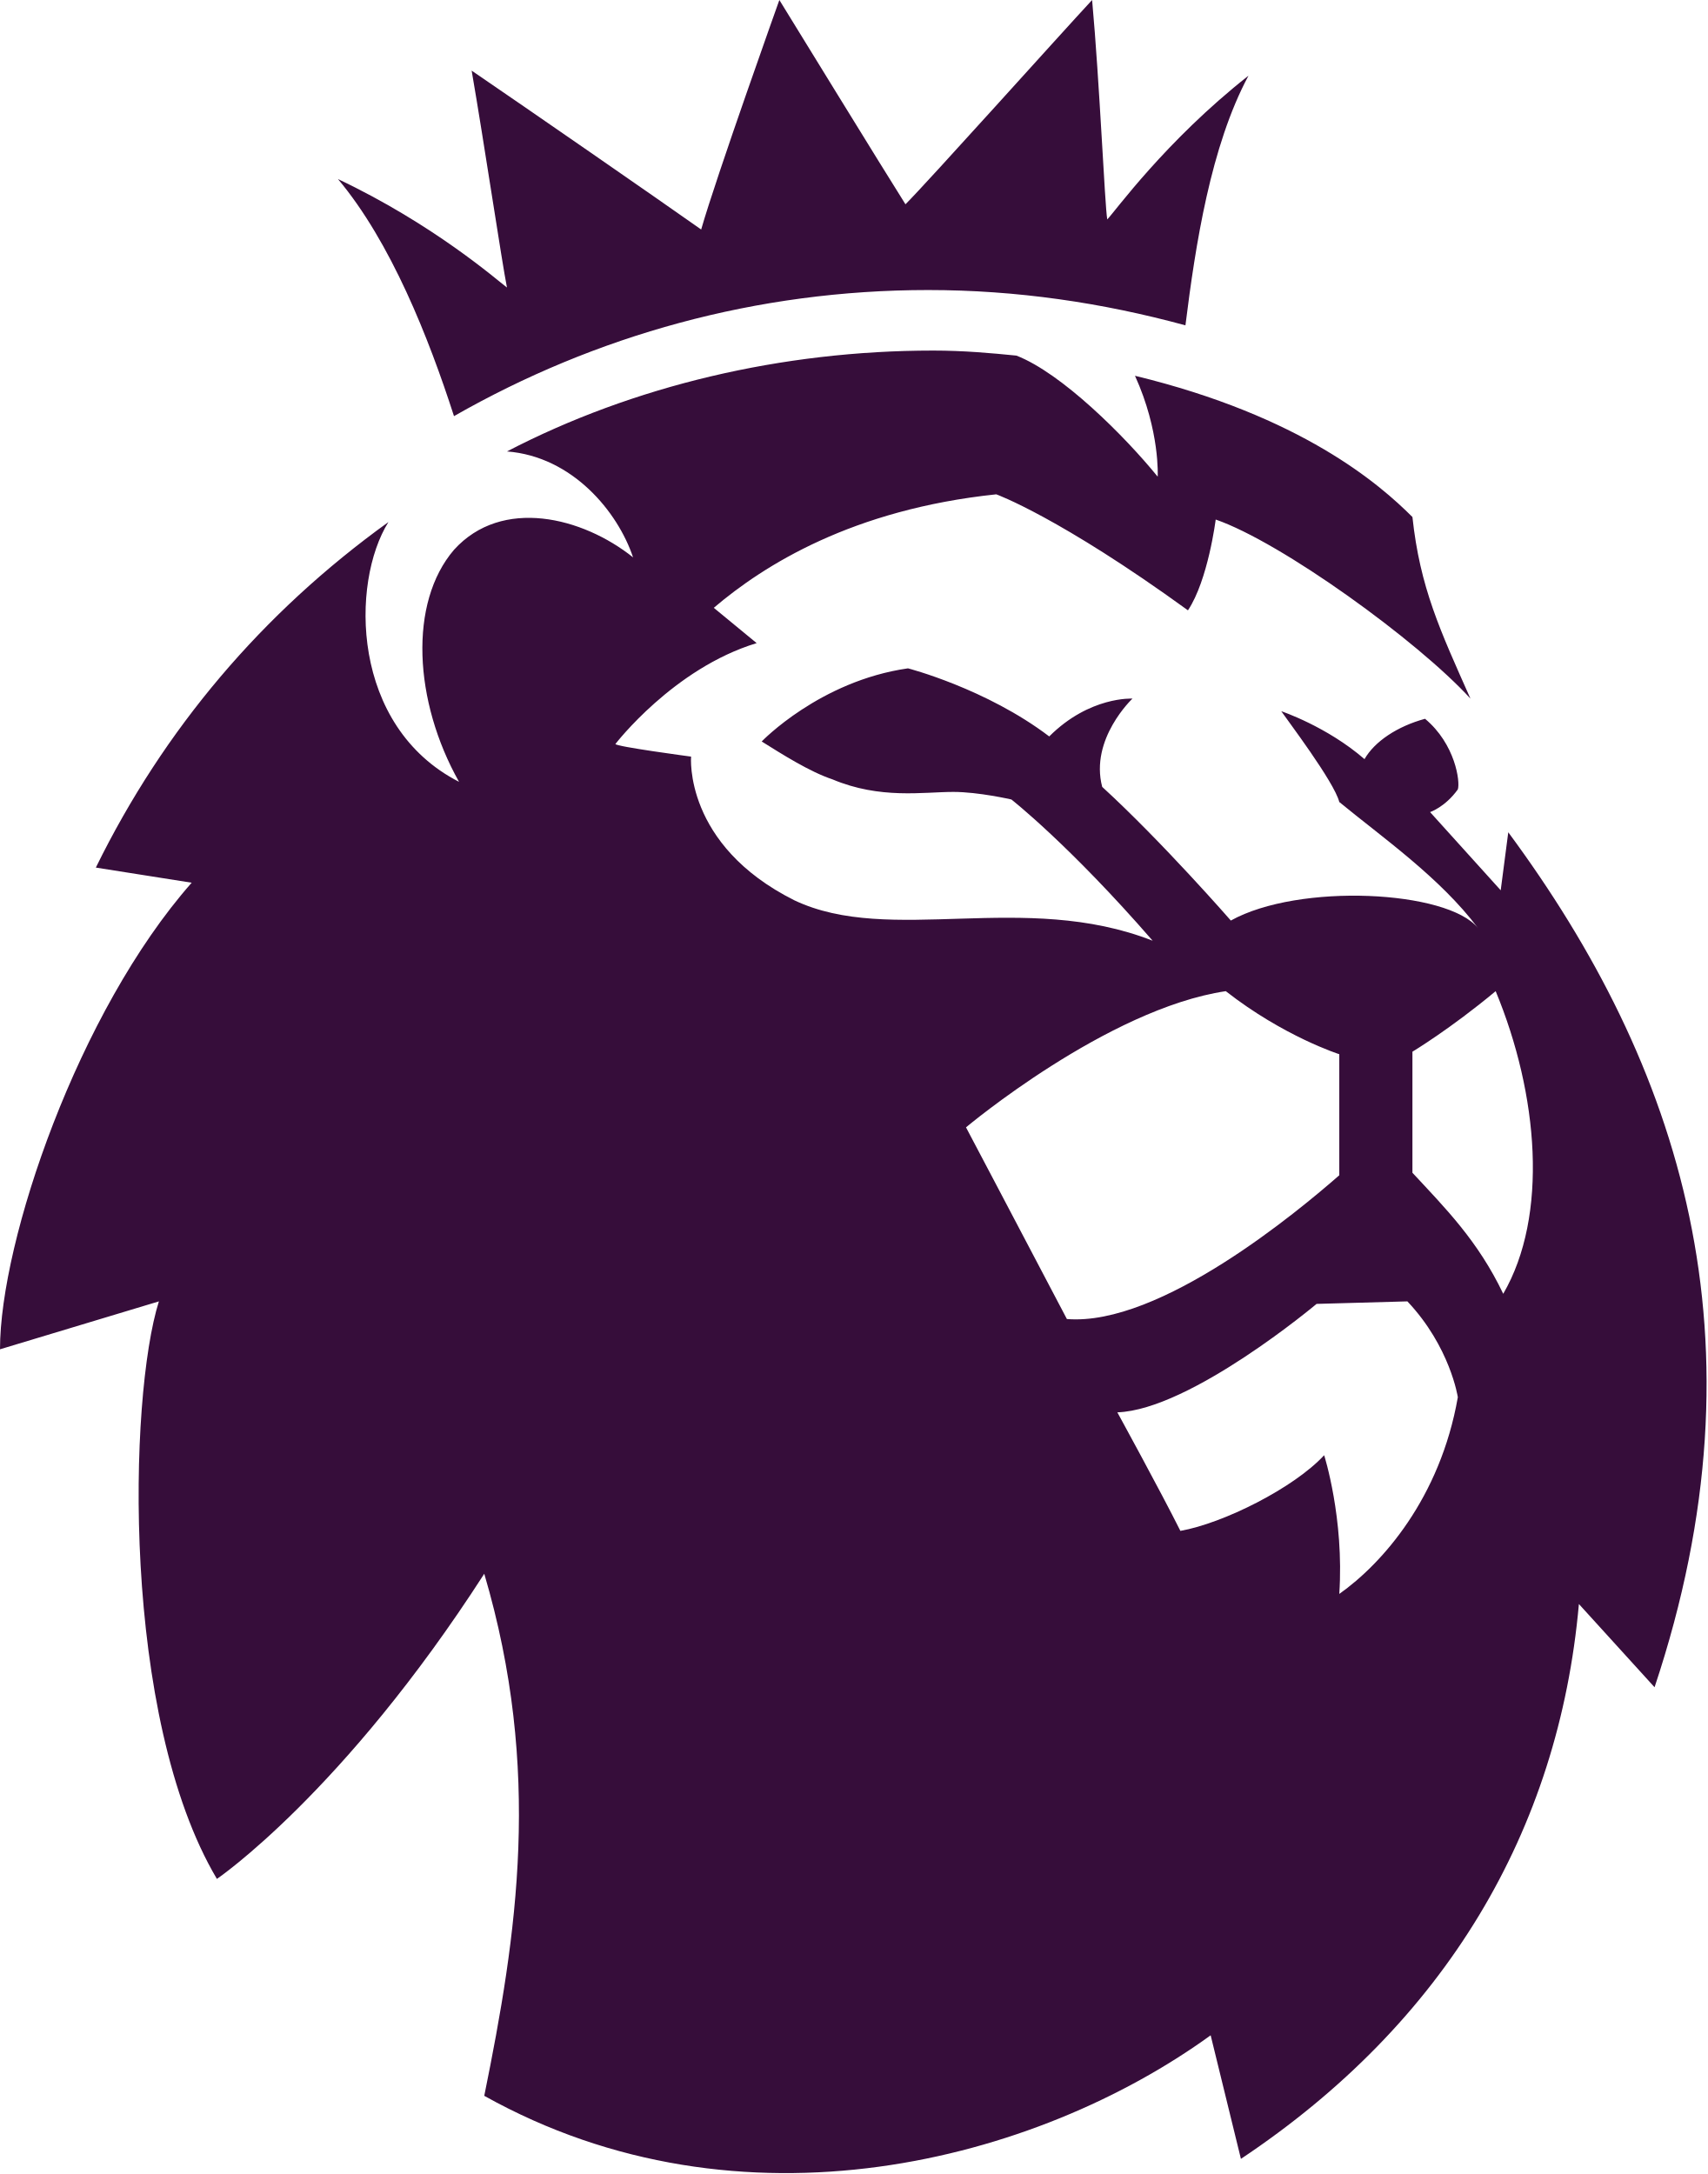
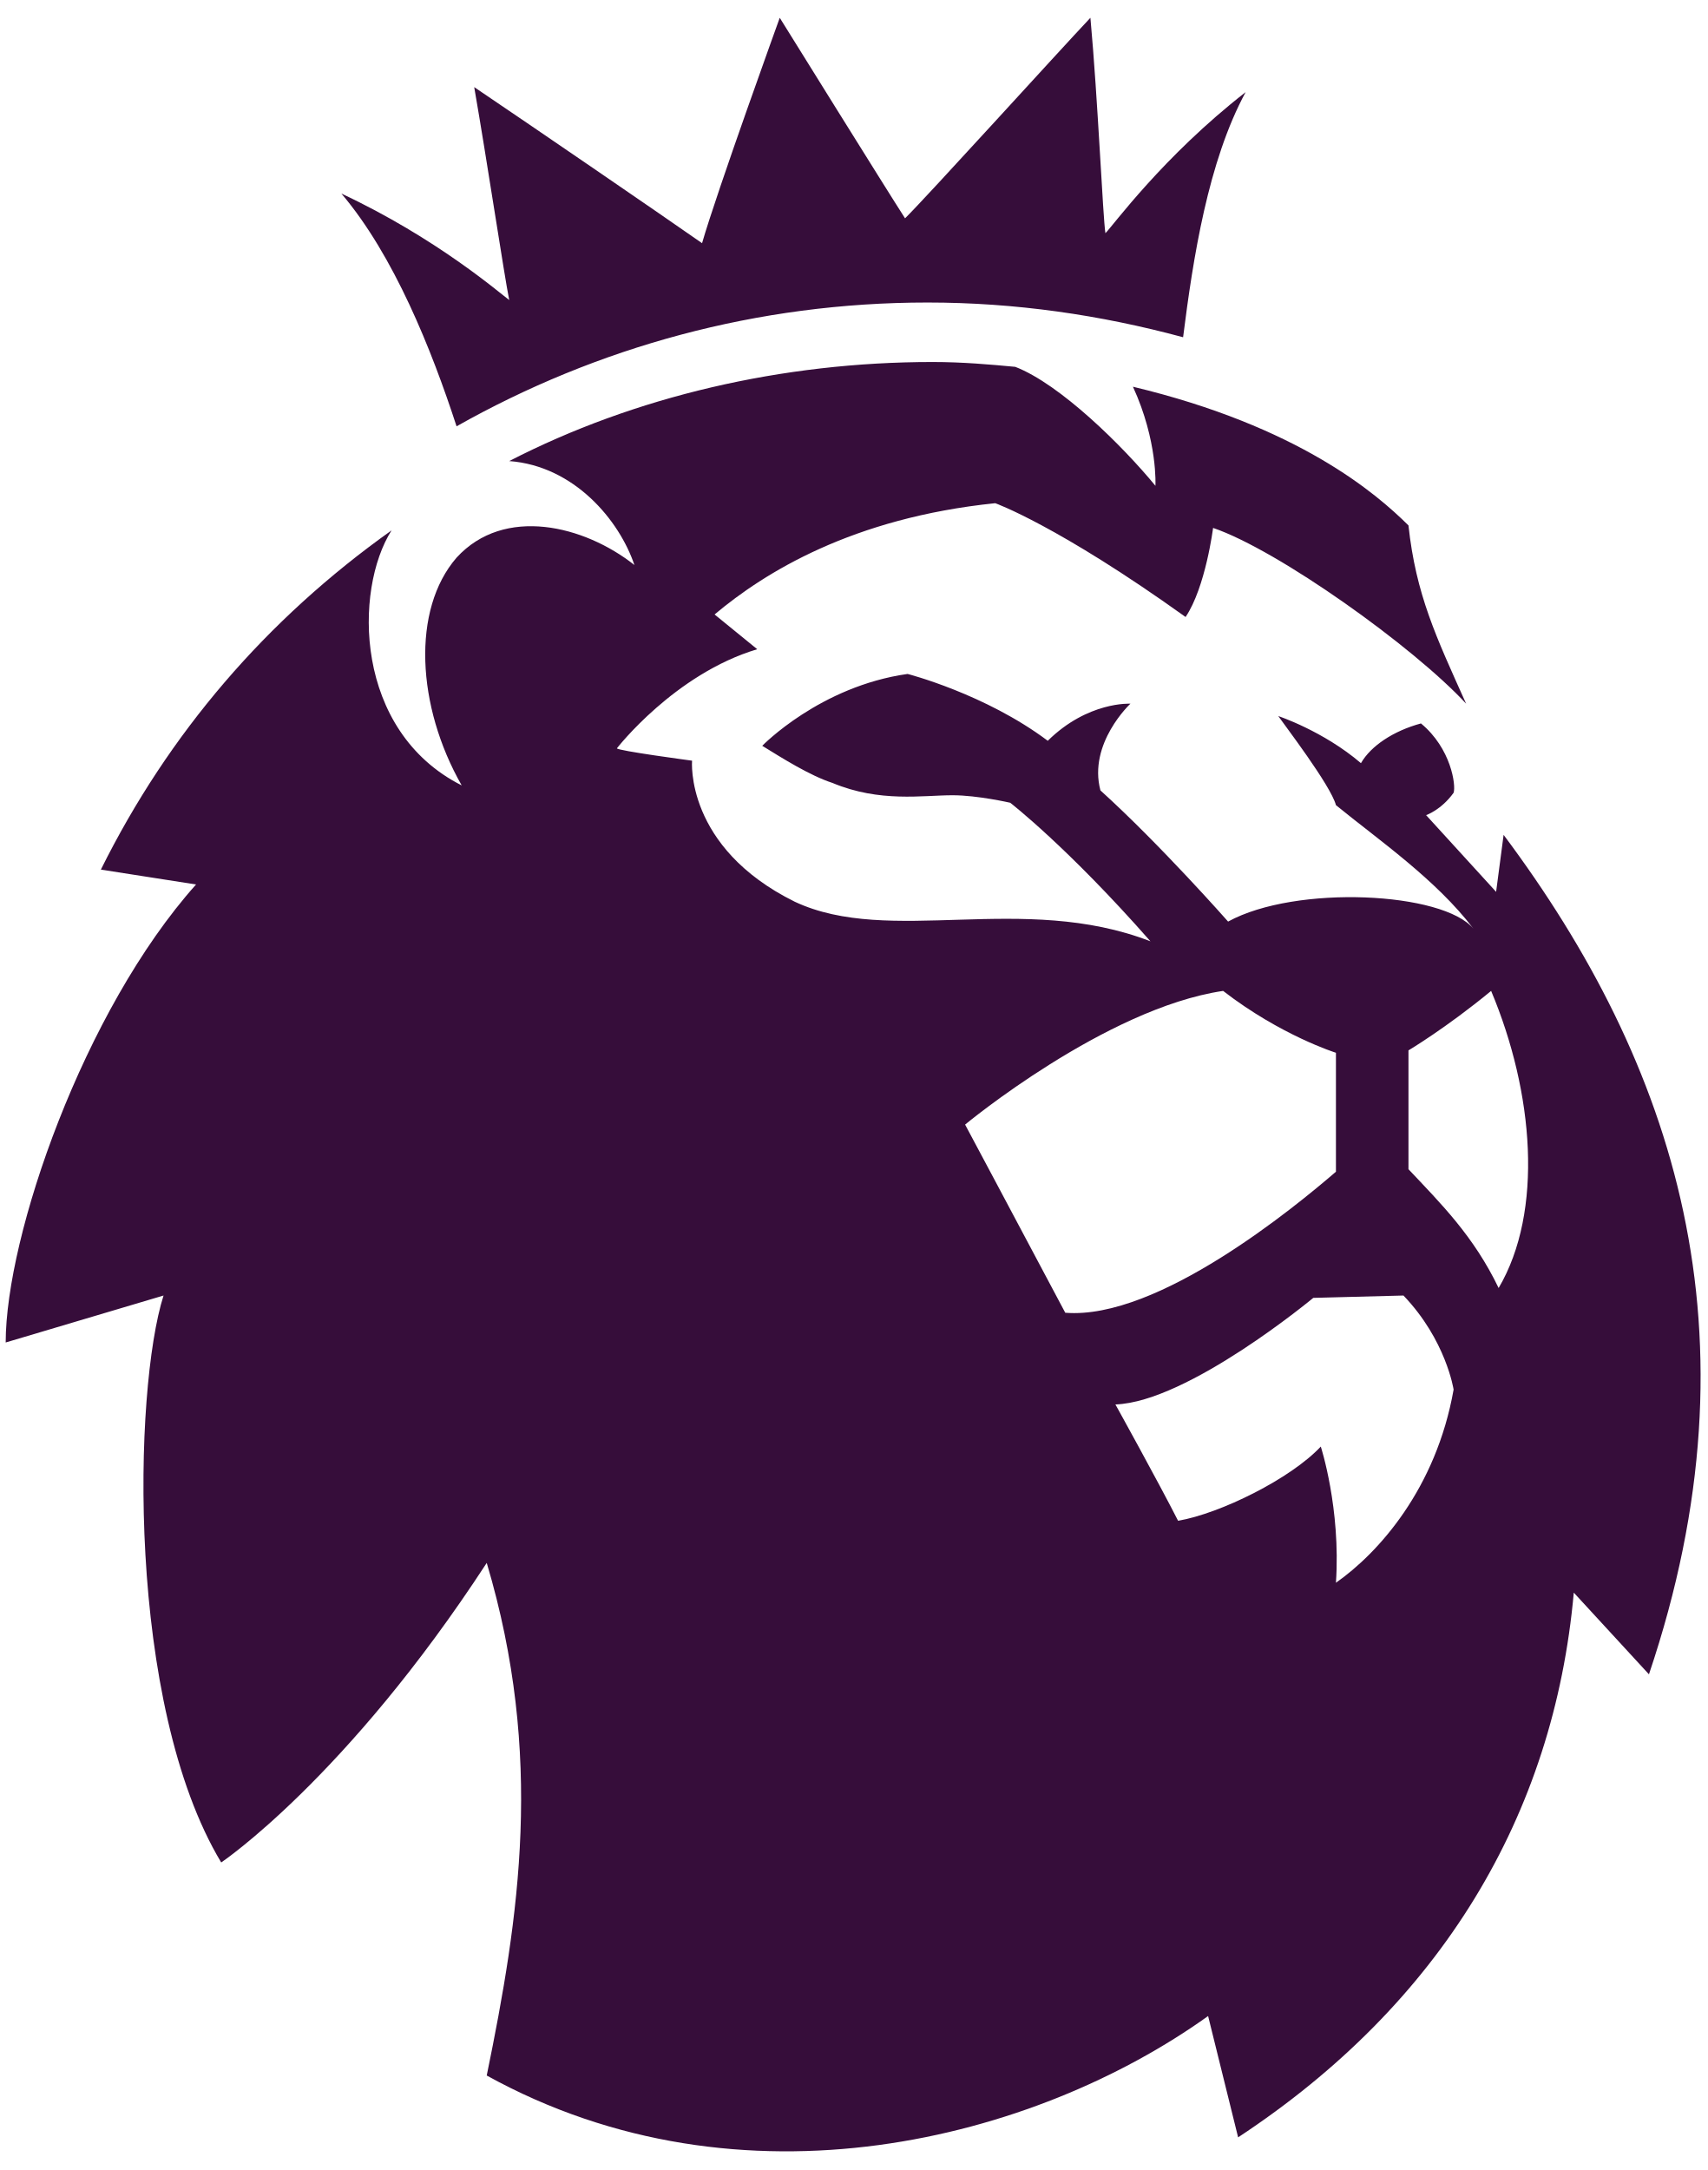
- <svg xmlns="http://www.w3.org/2000/svg" version="1.1" id="Layer_1" x="0px" y="0px" viewBox="0 0 67.7 86.2" style="enable-background:new 0 0 67.7 86.2;" xml:space="preserve">
-   <style type="text/css">
-   .st0{fill:#360D3A;}
-  </style>
-   <g>
-     <path class="st0" d="M13.4,7.1c3.8,1.8,6.3,4,6.7,4.3c-0.2-1-0.9-5.7-1.4-8.6c2.2,1.5,7.4,5.1,9.1,6.3C28.4,7,30.9,0,30.9,0   s4.3,7,5,8.1C36.8,7.2,42,1.4,43.3,0c0.3,3.3,0.5,8.1,0.6,8.7c0.3-0.3,2.3-3.1,5.6-5.7C48,5.8,47.4,9.7,47,12.9   c-3.3-0.9-6.7-1.4-10.2-1.4c-6.8,0-13.2,1.8-18.8,5C17,13.4,15.5,9.6,13.4,7.1z M65.6,66.9l-3-3.3c-0.8,9-5.3,16.6-13.4,22L48,80.7   c-6.9,5-18.6,8.1-28.8,2.4c1.3-6.4,2.3-12.9,0-20.7C13.6,71.1,8.6,74.5,8.6,74.5c-3.8-6.4-3.5-19.1-2.3-22.9L0,53.5   c0-4.3,3.1-13.4,7.6-18.5l-3.8-0.6c2.7-5.5,6.6-10.1,11.6-13.7c-1.5,2.4-1.5,8.1,2.8,10.3c-1.8-3.2-2-7.1-0.2-9.2   c1.9-2.1,5.1-1.3,7.1,0.3c-0.6-1.8-2.4-4-5-4.2c5-2.6,10.9-4,16.9-4c1.2,0,2.3,0.1,3.3,0.2c1.8,0.7,4.3,3.2,5.6,4.8   c0,0,0.1-1.8-0.9-4c6.6,1.6,9.7,4.3,11,5.6c0.3,2.8,1.1,4.5,2.3,7.2c-2.1-2.3-7.5-6.2-10.1-7.1c0,0-0.3,2.4-1.1,3.6   c-5.1-3.7-7.6-4.6-7.6-4.6c-5.7,0.6-9.2,2.8-11.2,4.5l1.7,1.4c-3.3,1-5.6,4-5.6,4c0,0.1,3,0.5,3,0.5s-0.3,3.5,4.1,5.7   c3.8,1.8,9.1-0.4,14.2,1.6c-3.3-3.8-5.6-5.6-5.6-5.6s-1.3-0.3-2.3-0.3c-1.2,0-2.9,0.3-4.8-0.5c-0.9-0.3-2-1-2.8-1.5   c0,0,2.3-2.4,5.8-2.9c0,0,3.1,0.8,5.6,2.7c1.6-1.6,3.3-1.5,3.3-1.5s-1.7,1.6-1.2,3.5c2.4,2.2,5.1,5.3,5.1,5.3   c2.7-1.5,8.6-1.2,9.8,0.3c-1.5-2-3.8-3.6-5.5-5c-0.2-0.8-2.1-3.3-2.3-3.6c0,0,1.8,0.6,3.3,1.9c0.4-0.7,1.3-1.3,2.4-1.6   c1.2,1,1.4,2.5,1.3,2.8c-0.5,0.7-1.1,0.9-1.1,0.9l2.8,3.1l0.3-2.3C66.6,42.2,70.2,53.1,65.6,66.9z M53.1,46.6v-4.8   c0,0-2.2-0.7-4.5-2.5c-4.7,0.7-10.3,5.4-10.3,5.4s1.9,3.6,4,7.6C46,52.6,51.5,48,53.1,46.6z M57.8,55.4c0,0-0.3-2-2-3.8l-3.6,0.1   c0,0-5,4.2-7.9,4.3c0,0,1.7,3.1,2.5,4.7c1.7-0.3,4.5-1.7,5.7-3c0,0,0.8,2.5,0.6,5.5C54.8,62,57.1,59.4,57.8,55.4z M59.3,39.3   c-1.8,1.5-3.3,2.4-3.3,2.4v4.8c1.3,1.4,2.6,2.7,3.6,4.8C61.4,48.2,61,43.4,59.3,39.3z">
-   </path>
+ <svg xmlns="http://www.w3.org/2000/svg" width="48px" height="61px" viewBox="0 0 48 60" version="1.1">
+   <g id="surface1">
+     <path style=" stroke:none;fill-rule:nonzero;fill:rgb(21.176%,5.098%,22.745%);fill-opacity:1;" d="M 9.598 4.941 C 12.273 6.195 14.035 7.727 14.316 7.934 C 14.176 7.238 13.684 3.969 13.332 1.949 C 14.879 2.992 18.543 5.5 19.738 6.336 C 20.16 4.871 21.922 0 21.922 0 C 21.922 0 24.949 4.871 25.445 5.637 C 26.078 5.012 29.738 0.973 30.656 0 C 30.867 2.297 31.008 5.637 31.078 6.055 C 31.289 5.848 32.699 3.898 35.02 2.09 C 33.965 4.039 33.543 6.75 33.262 8.98 C 30.938 8.352 28.543 8.004 26.078 8.004 C 21.289 8.004 16.781 9.258 12.836 11.484 C 12.133 9.328 11.078 6.684 9.598 4.941 Z M 46.359 46.566 L 44.246 44.27 C 43.684 50.535 40.516 55.824 34.809 59.582 L 33.965 56.172 C 29.105 59.652 20.867 61.809 13.684 57.844 C 14.598 53.387 15.301 48.863 13.684 43.434 C 9.738 49.488 6.219 51.855 6.219 51.855 C 3.543 47.402 3.754 38.562 4.598 35.918 L 0.16 37.238 C 0.16 34.246 2.344 27.91 5.512 24.363 L 2.836 23.945 C 4.738 20.117 7.484 16.914 11.008 14.41 C 9.949 16.078 9.949 20.047 12.98 21.578 C 11.711 19.352 11.57 16.637 12.836 15.176 C 14.176 13.711 16.43 14.27 17.836 15.383 C 17.414 14.129 16.148 12.598 14.316 12.461 C 17.836 10.648 21.992 9.676 26.219 9.676 C 27.062 9.676 27.84 9.746 28.543 9.812 C 29.809 10.301 31.57 12.043 32.484 13.156 C 32.484 13.156 32.555 11.902 31.852 10.371 C 36.5 11.484 38.684 13.363 39.598 14.27 C 39.809 16.219 40.375 17.402 41.219 19.281 C 39.738 17.68 35.938 14.965 34.105 14.34 C 34.105 14.34 33.895 16.008 33.332 16.844 C 29.738 14.27 27.98 13.645 27.98 13.645 C 23.965 14.059 21.5 15.59 20.09 16.773 L 21.289 17.75 C 18.965 18.445 17.344 20.535 17.344 20.535 C 17.344 20.602 19.457 20.883 19.457 20.883 C 19.457 20.883 19.246 23.316 22.344 24.848 C 25.02 26.102 28.754 24.57 32.344 25.961 C 30.02 23.316 28.402 22.066 28.402 22.066 C 28.402 22.066 27.484 21.855 26.781 21.855 C 25.938 21.855 24.738 22.066 23.402 21.508 C 22.766 21.301 21.992 20.812 21.43 20.465 C 21.43 20.465 23.051 18.793 25.516 18.445 C 25.516 18.445 27.699 19.004 29.457 20.324 C 30.586 19.211 31.781 19.281 31.781 19.281 C 31.781 19.281 30.586 20.395 30.938 21.719 C 32.629 23.25 34.527 25.406 34.527 25.406 C 36.43 24.363 40.586 24.57 41.43 25.613 C 40.375 24.223 38.754 23.109 37.559 22.133 C 37.414 21.578 36.078 19.836 35.938 19.629 C 35.938 19.629 37.203 20.047 38.262 20.953 C 38.543 20.465 39.176 20.047 39.949 19.836 C 40.797 20.535 40.938 21.578 40.867 21.785 C 40.516 22.273 40.094 22.414 40.094 22.414 L 42.062 24.57 L 42.273 22.969 C 47.062 29.375 49.598 36.961 46.359 46.566 Z M 37.559 32.438 L 37.559 29.094 C 37.559 29.094 36.008 28.609 34.387 27.355 C 31.078 27.844 27.133 31.113 27.133 31.113 C 27.133 31.113 28.473 33.621 29.949 36.402 C 32.555 36.613 36.43 33.41 37.559 32.438 Z M 40.867 38.562 C 40.867 38.562 40.656 37.168 39.457 35.918 L 36.922 35.984 C 36.922 35.984 33.402 38.91 31.359 38.98 C 31.359 38.98 32.555 41.137 33.121 42.25 C 34.316 42.043 36.289 41.066 37.133 40.164 C 37.133 40.164 37.699 41.902 37.559 43.992 C 38.754 43.156 40.375 41.348 40.867 38.562 Z M 41.922 27.355 C 40.656 28.398 39.598 29.027 39.598 29.027 L 39.598 32.367 C 40.516 33.34 41.43 34.246 42.133 35.707 C 43.402 33.551 43.121 30.207 41.922 27.355 Z M 41.922 27.355 " />
  </g>
</svg>
